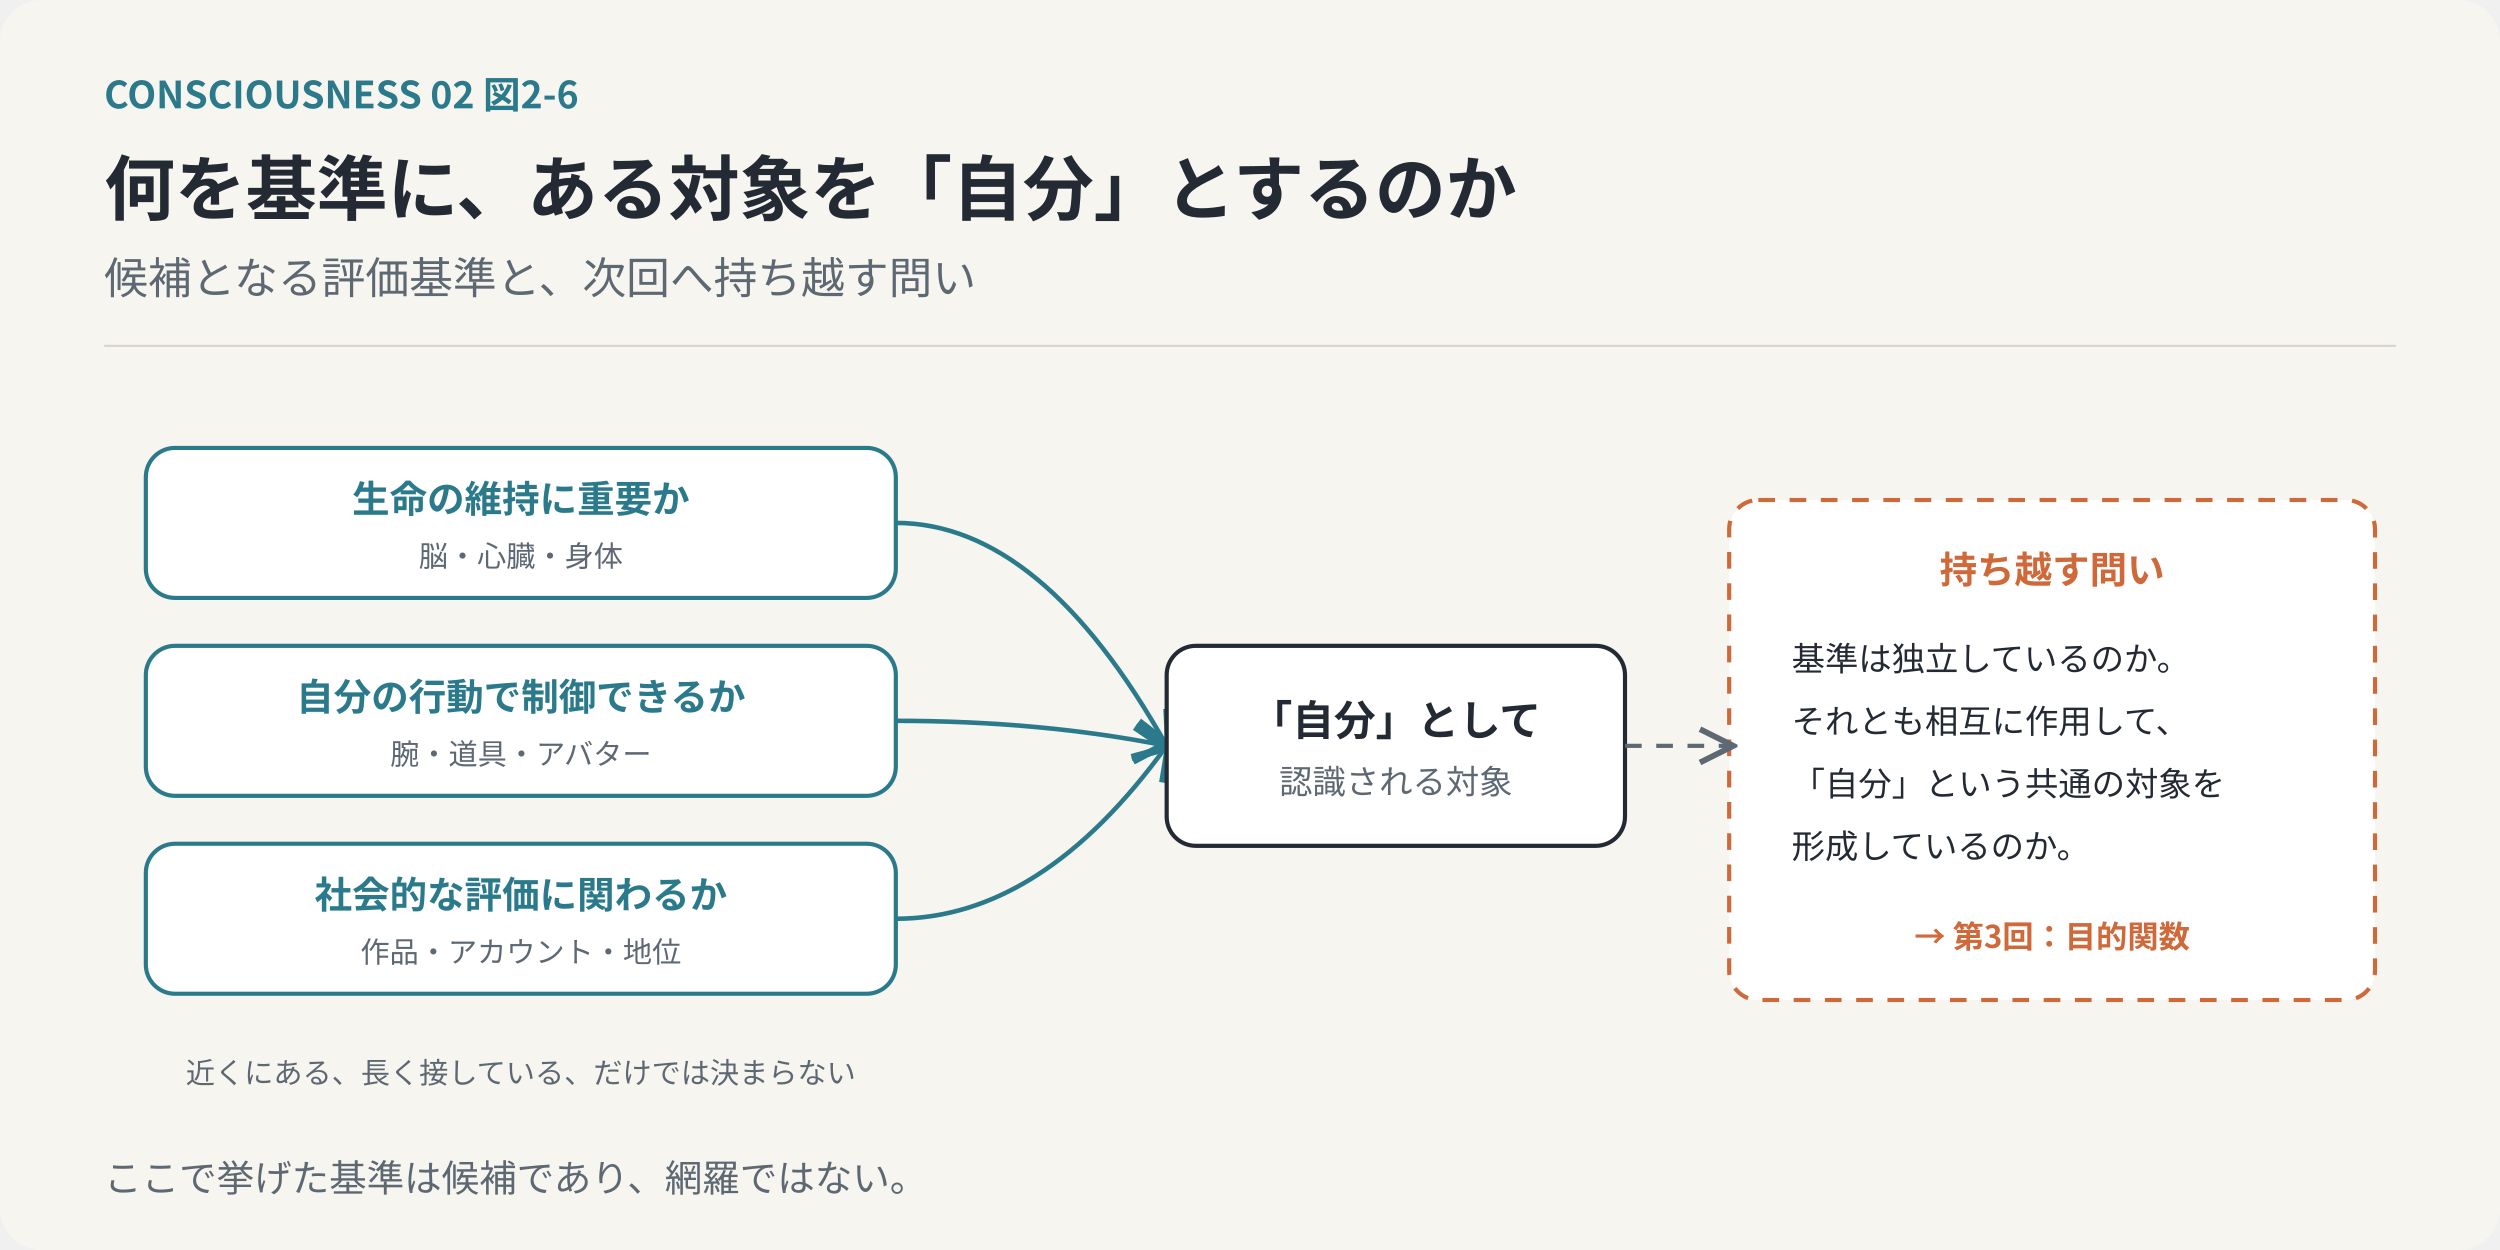
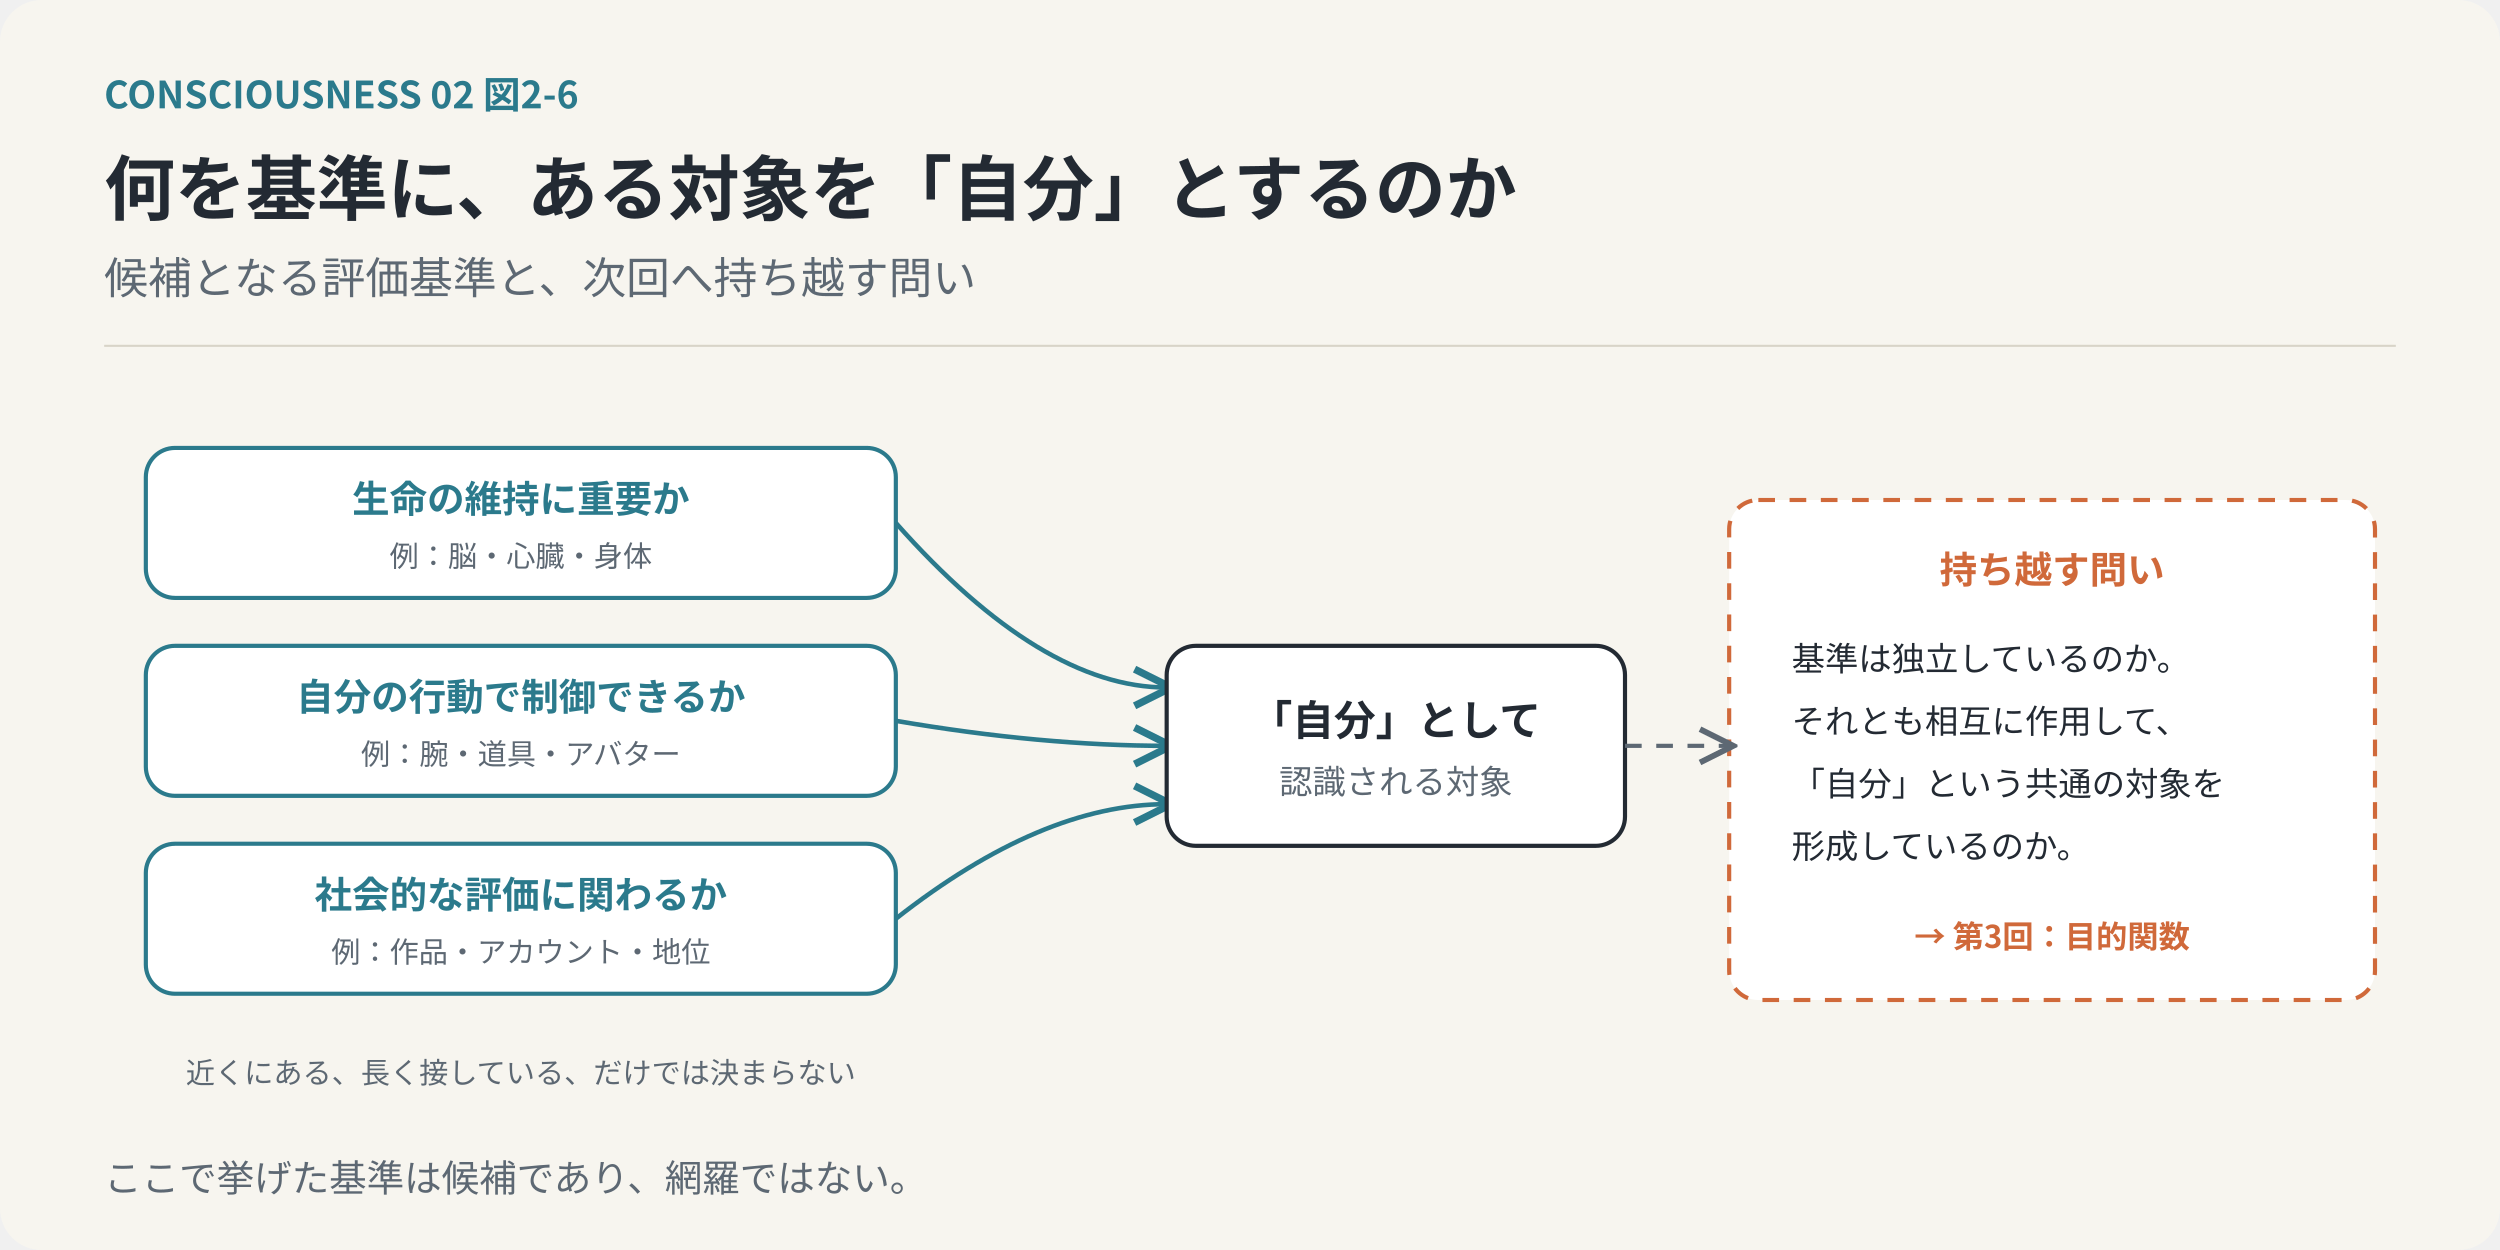
<svg xmlns="http://www.w3.org/2000/svg" width="1200" height="600" viewBox="0 0 1200 600" role="img" aria-labelledby="title desc">
  <defs>
    <marker id="arrow" markerWidth="10" markerHeight="10" refX="8" refY="5" orient="auto-start-reverse">
      <path d="M1,1 L9,5 L1,9" fill="none" stroke="#5d6873" stroke-width="1.4" />
    </marker>
    <marker id="arrow-teal" markerWidth="10" markerHeight="10" refX="8" refY="5" orient="auto-start-reverse">
      <path d="M1,1 L9,5 L1,9" fill="none" stroke="#2b7a8c" stroke-width="1.6" />
    </marker>
    <marker id="arrow-terra" markerWidth="10" markerHeight="10" refX="8" refY="5" orient="auto-start-reverse">
      <path d="M1,1 L9,5 L1,9" fill="none" stroke="#d0693a" stroke-width="1.6" />
    </marker>
    <marker id="arrow-indigo" markerWidth="10" markerHeight="10" refX="8" refY="5" orient="auto-start-reverse">
      <path d="M1,1 L9,5 L1,9" fill="none" stroke="#5a4fcf" stroke-width="1.6" />
    </marker>
    <marker id="arrow-ink" markerWidth="10" markerHeight="10" refX="8" refY="5" orient="auto-start-reverse">
      <path d="M1,1 L9,5 L1,9" fill="none" stroke="#232a33" stroke-width="1.6" />
    </marker>
  </defs>
  <rect width="1200" height="600" rx="20" fill="#f7f5ef" />
  <g font-family="system-ui, -apple-system, &quot;Hiragino Kaku Gothic ProN&quot;, &quot;Noto Sans CJK JP&quot;, Meiryo, sans-serif">
    <text x="50.0" y="52.0" fill="#2b7a8c" font-size="18" text-anchor="start" font-weight="700">CONSCIOUSNESS     02     図2-6</text>
    <text x="50.0" y="103.0" fill="#232a33" font-size="34" text-anchor="start" font-weight="700">何を基準に、ある対象を「自分」とするのか</text>
    <text x="50.0" y="141.0" fill="#5d6873" font-size="21" text-anchor="start" font-weight="400">候補となる評価基準と、次回へ持ち越す問い</text>
    <line x1="50.0" y1="166.0" x2="1150.0" y2="166.0" stroke="#d8d4c8" stroke-width="1" />
    <rect x="70.0" y="215.0" width="360.0" height="72.0" rx="14" fill="#ffffff" stroke="#2b7a8c" stroke-width="2" />
    <text x="250.0" y="246.0" fill="#2b7a8c" font-size="18" text-anchor="middle" font-weight="700">生命の維持に重要か</text>
-     <text x="250.0" y="272.0" fill="#5d6873" font-size="14" text-anchor="middle" font-weight="400">脳・心臓・身体</text>
-     <path d="M430.0,251.0 Q500.0,251.0 560.0,358.0" fill="none" stroke="#2b7a8c" stroke-width="2.2" marker-end="url(#arrow-teal)" />
+     <text x="250.0" y="272.0" fill="#5d6873" font-size="14" text-anchor="middle" font-weight="400">例：脳・心臓・身体</text>
+     <path d="M430.0,251.0 Q500.0,330.0 560.0,330.0" fill="none" stroke="#2b7a8c" stroke-width="2.2" marker-end="url(#arrow-teal)" />
    <rect x="70.0" y="310.0" width="360.0" height="72.0" rx="14" fill="#ffffff" stroke="#2b7a8c" stroke-width="2" />
    <text x="250.0" y="341.0" fill="#2b7a8c" font-size="18" text-anchor="middle" font-weight="700">自分の行動で制御できるか</text>
-     <text x="250.0" y="367.0" fill="#5d6873" font-size="14" text-anchor="middle" font-weight="400">腕・道具・アバター</text>
-     <path d="M430.0,346.0 Q500.0,346.0 560.0,358.0" fill="none" stroke="#2b7a8c" stroke-width="2.2" marker-end="url(#arrow-teal)" />
+     <text x="250.0" y="367.0" fill="#5d6873" font-size="14" text-anchor="middle" font-weight="400">例：腕・道具・アバター</text>
+     <path d="M430.0,346.0 Q500.0,358.0 560.0,358.0" fill="none" stroke="#2b7a8c" stroke-width="2.2" marker-end="url(#arrow-teal)" />
    <rect x="70.0" y="405.0" width="360.0" height="72.0" rx="14" fill="#ffffff" stroke="#2b7a8c" stroke-width="2" />
    <text x="250.0" y="436.0" fill="#2b7a8c" font-size="18" text-anchor="middle" font-weight="700">社会的な評価に関わるか</text>
-     <text x="250.0" y="462.0" fill="#5d6873" font-size="14" text-anchor="middle" font-weight="400">作品・アカウント・地位</text>
-     <path d="M430.0,441.0 Q500.0,441.0 560.0,358.0" fill="none" stroke="#2b7a8c" stroke-width="2.2" marker-end="url(#arrow-teal)" />
+     <text x="250.0" y="462.0" fill="#5d6873" font-size="14" text-anchor="middle" font-weight="400">例：作品・アカウント・地位</text>
+     <path d="M430.0,441.0 Q500.0,386.0 560.0,386.0" fill="none" stroke="#2b7a8c" stroke-width="2.2" marker-end="url(#arrow-teal)" />
    <rect x="560.0" y="310.0" width="220.0" height="96.0" rx="14" fill="#ffffff" stroke="#232a33" stroke-width="2" />
    <text x="670.0" y="353.0" fill="#232a33" font-size="20" text-anchor="middle" font-weight="700">「自分」として</text>
    <text x="670.0" y="381.0" fill="#5d6873" font-size="16" text-anchor="middle" font-weight="400">認識される対象</text>
    <text x="250.0" y="520.0" fill="#5d6873" font-size="14" text-anchor="middle" font-weight="400">近くにある、長く接している、だけでは決まらない</text>
    <rect x="830.0" y="240.0" width="310.0" height="240.0" rx="14" fill="#ffffff" stroke="#d0693a" stroke-width="2" stroke-dasharray="8 7" />
    <text x="985.0" y="280.0" fill="#d0693a" font-size="18" text-anchor="middle" font-weight="700">持ち越す問い</text>
    <text x="860.0" y="322.0" fill="#232a33" font-size="16" text-anchor="start" font-weight="400">基準は独立しているのか。</text>
    <text x="860.0" y="352.0" fill="#232a33" font-size="16" text-anchor="start" font-weight="400">それとも相互に作用して、</text>
    <text x="860.0" y="382.0" fill="#232a33" font-size="16" text-anchor="start" font-weight="400">「自分」という共通の対象を</text>
    <text x="860.0" y="412.0" fill="#232a33" font-size="16" text-anchor="start" font-weight="400">形成しているのか。</text>
    <text x="985.0" y="455.0" fill="#d0693a" font-size="15" text-anchor="middle" font-weight="700">→ 第3回：目的関数</text>
    <line x1="780.0" y1="358.0" x2="830.0" y2="358.0" stroke="#5d6873" stroke-width="2" marker-end="url(#arrow)" stroke-dasharray="8 7" />
    <text x="50.0" y="572.0" fill="#5d6873" font-size="18" text-anchor="start" font-weight="400">ここで挙げた基準は候補であり、網羅ではない。</text>
  </g>
</svg>
